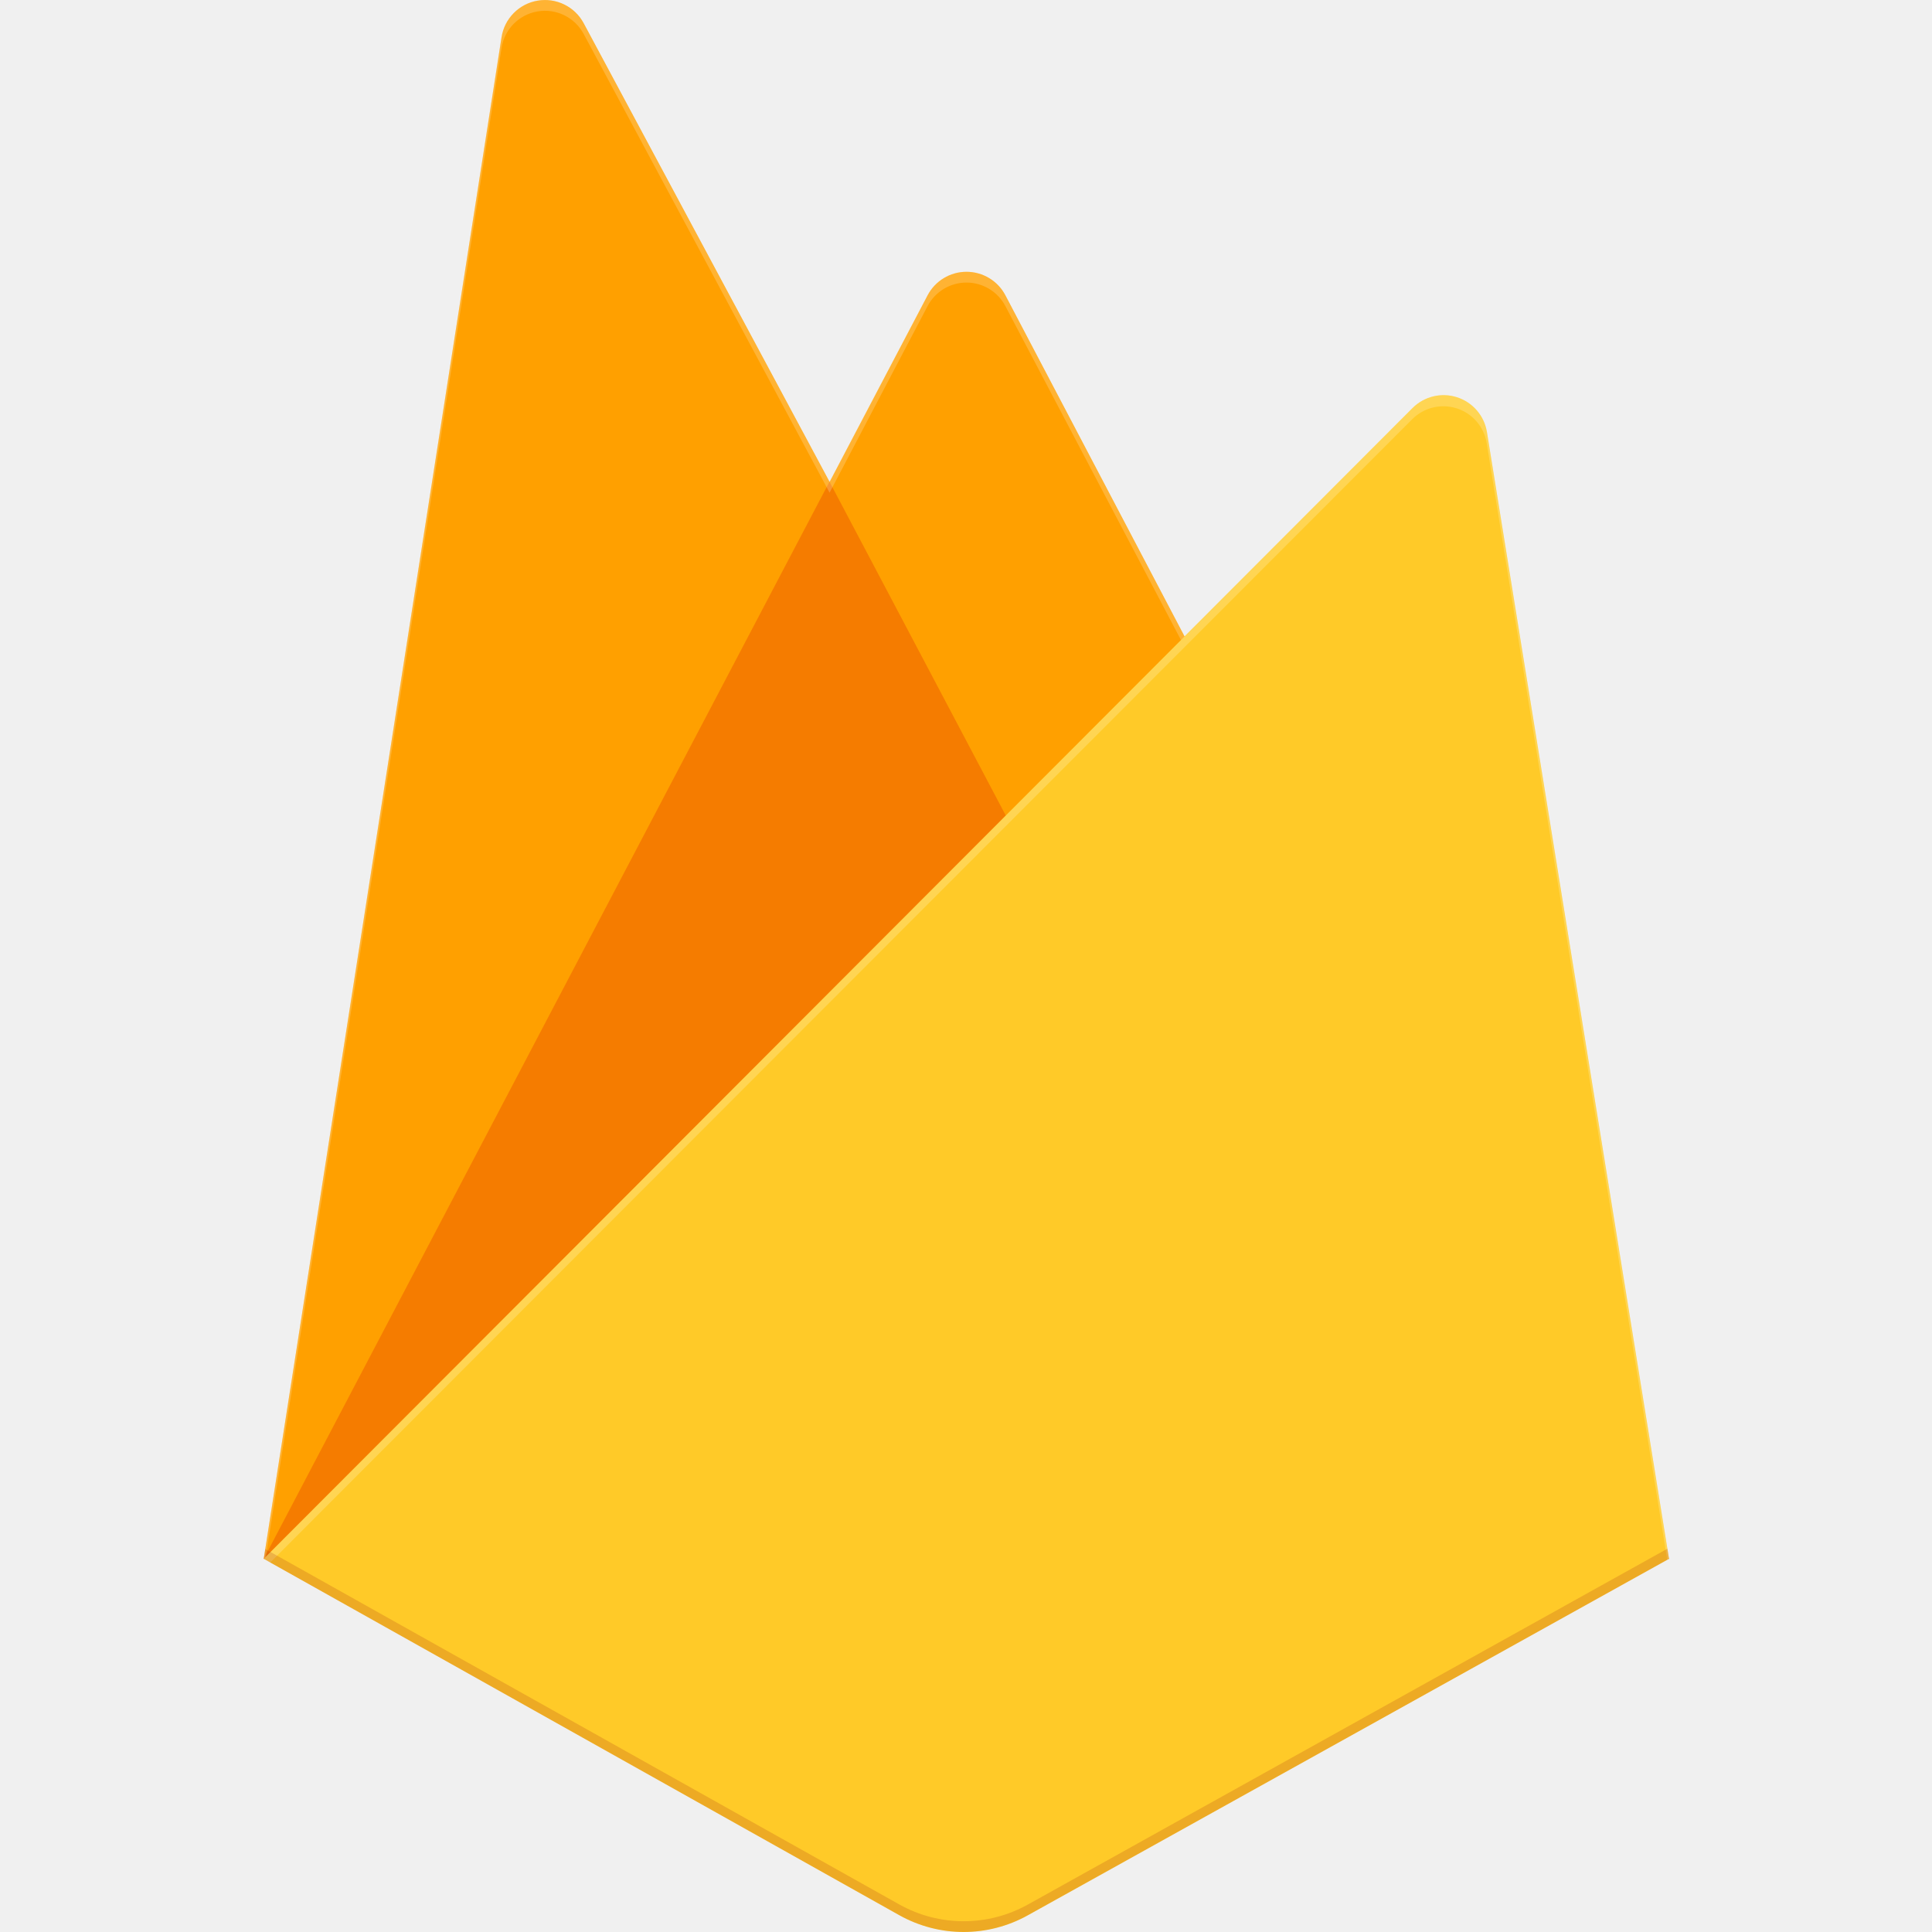
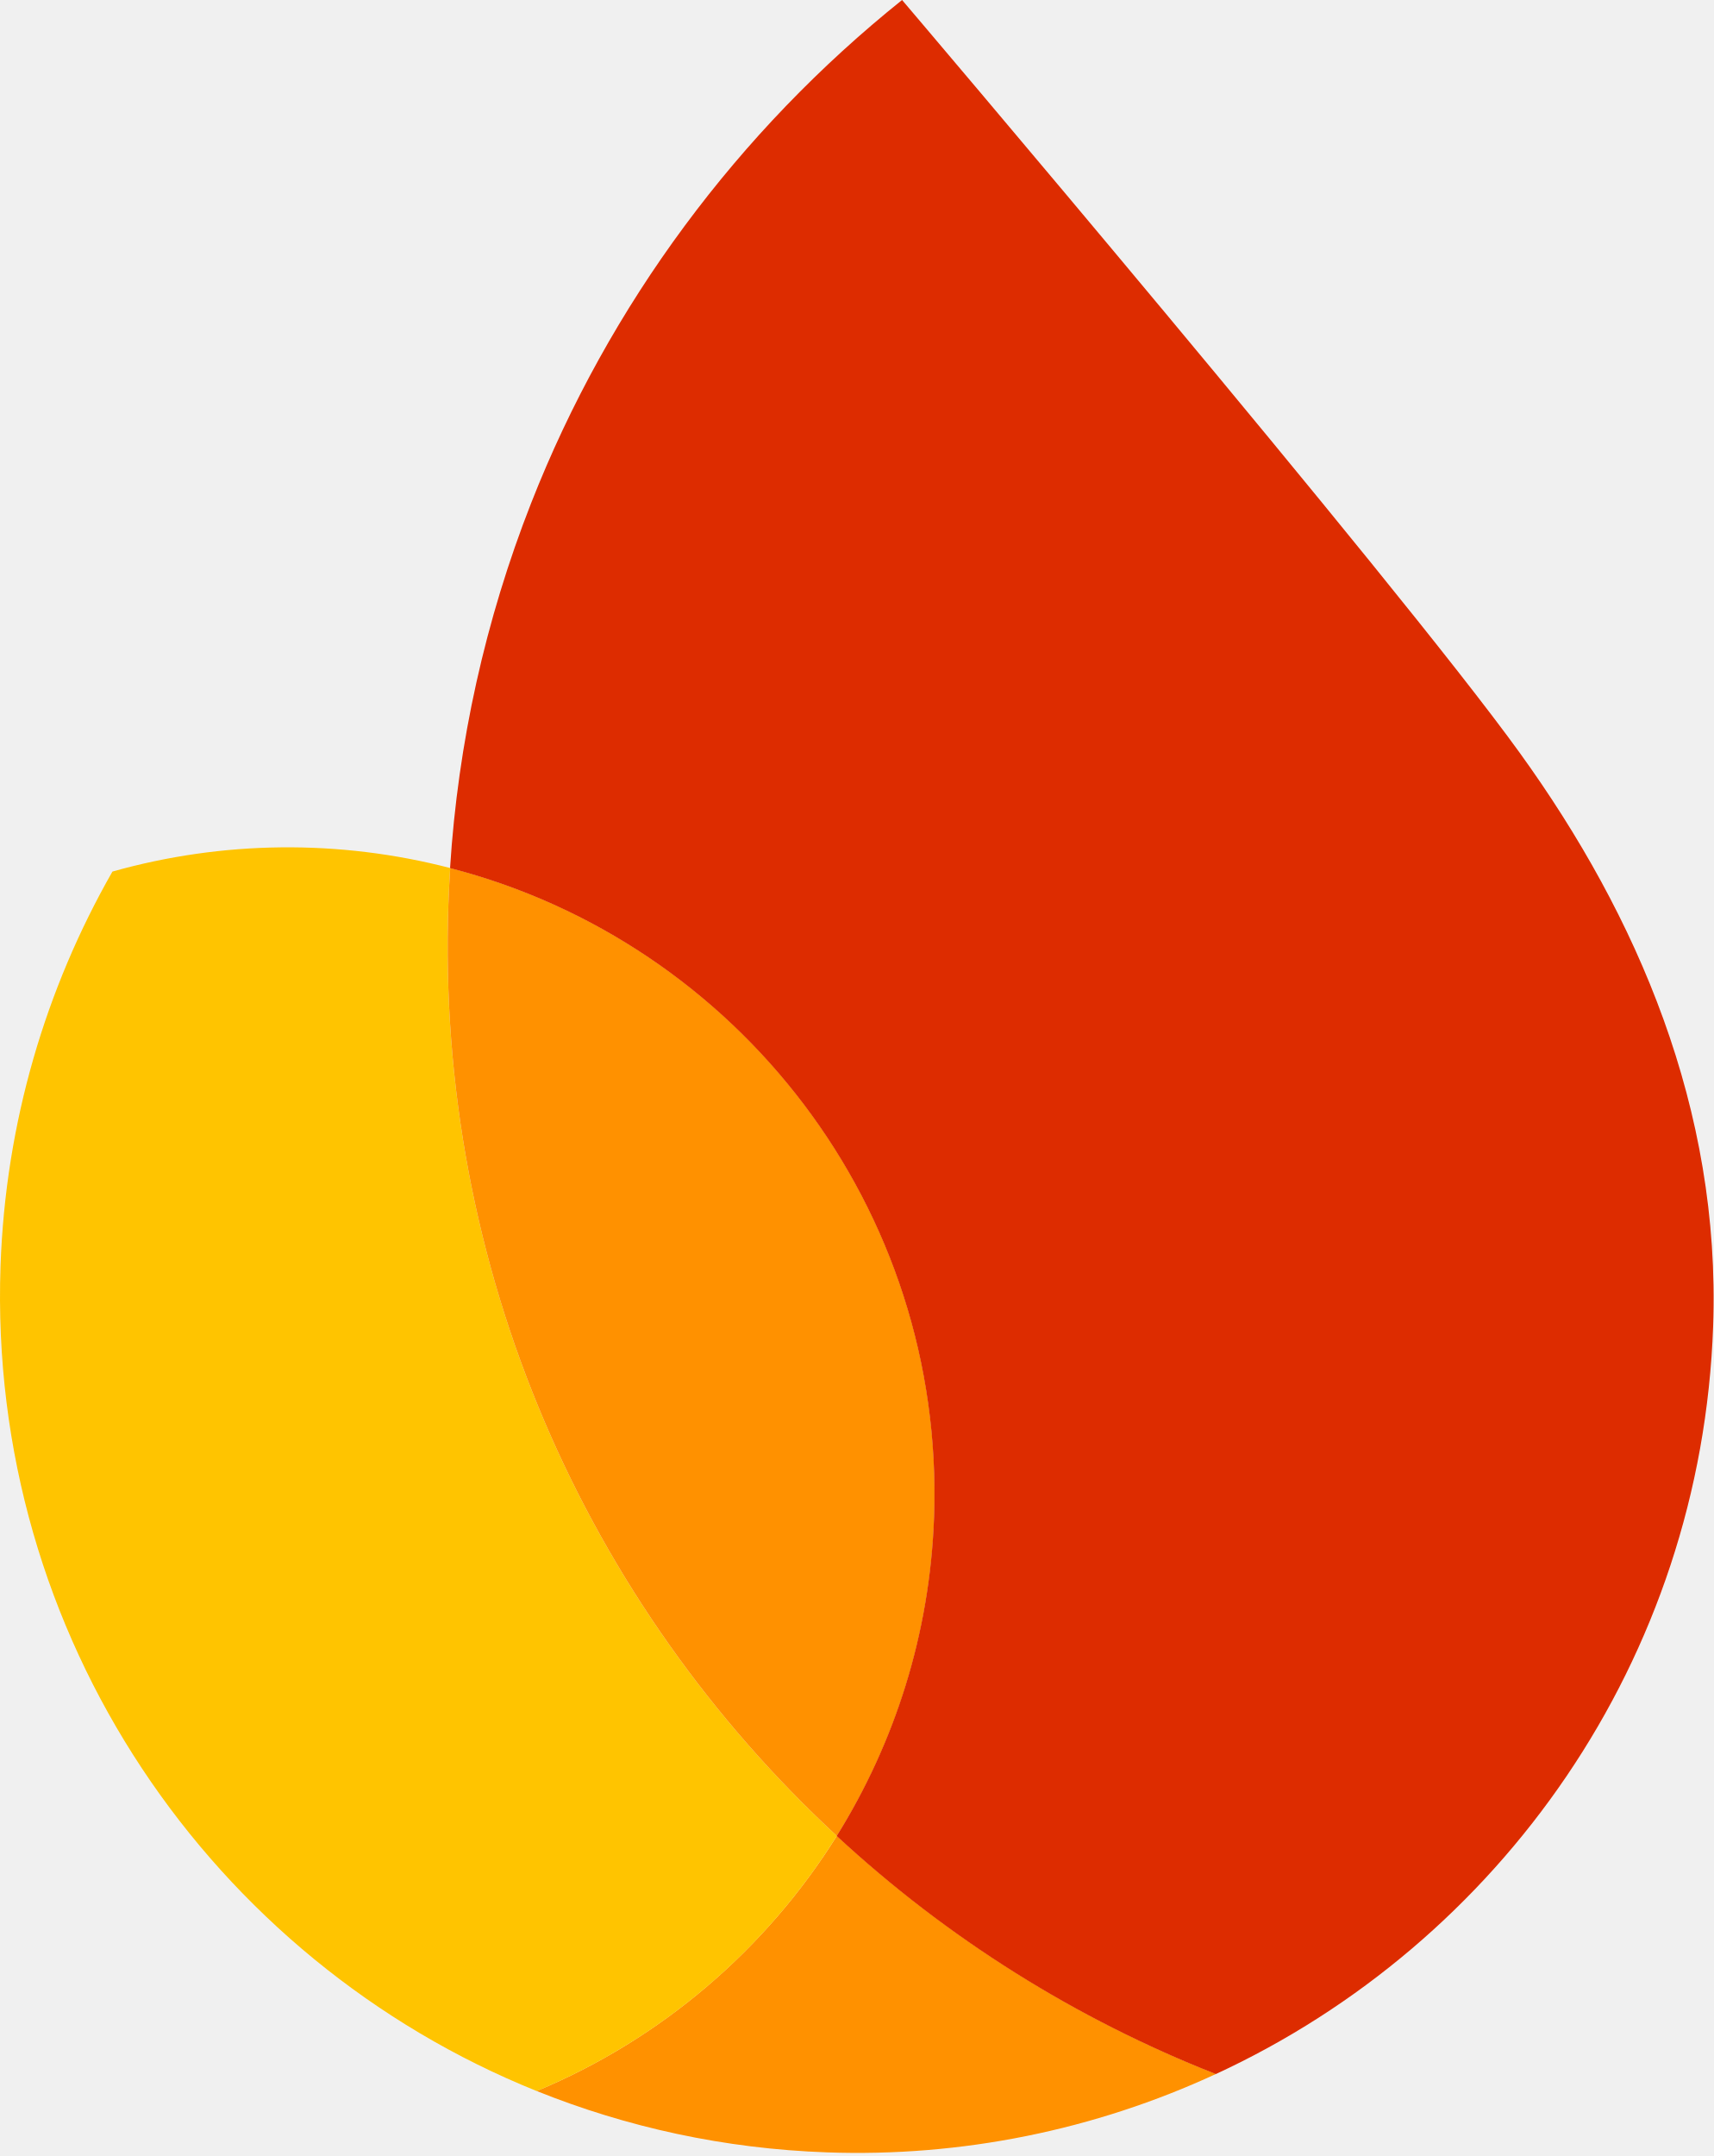
- <svg xmlns="http://www.w3.org/2000/svg" viewBox="0 0 128 128">
-   <path fill="#ffa000" d="M17.474 103.276 33.229 2.462a2.91 2.91 0 0 1 5.44-.924l16.294 30.39 6.494-12.366a2.91 2.91 0 0 1 5.15 0l43.97 83.714H17.474Z" />
-   <path fill="#f57c00" d="M71.903 64.005 54.955 31.913l-37.481 71.363Z" />
-   <path fill="#ffca28" d="M110.577 103.276 98.51 28.604a2.913 2.913 0 0 0-1.984-2.286 2.906 2.906 0 0 0-2.94.714l-76.112 76.243 42.115 23.618a8.728 8.728 0 0 0 8.51 0l42.478-23.618Z" />
-   <path fill="#fff" fill-opacity=".2" d="M98.51 28.604a2.913 2.913 0 0 0-1.984-2.286 2.906 2.906 0 0 0-2.94.713L78.479 42.178 66.6 19.562a2.91 2.91 0 0 0-5.15 0l-6.494 12.365L38.662 1.538A2.91 2.91 0 0 0 35.605.044a2.907 2.907 0 0 0-2.384 2.425L17.474 103.276h-.051l.05.058.415.204 75.676-75.764a2.91 2.91 0 0 1 4.932 1.571l11.965 74.003.116-.073L98.51 28.603Zm-80.898 74.534L33.228 3.182A2.91 2.91 0 0 1 35.613.756a2.911 2.911 0 0 1 3.057 1.495l16.292 30.39 6.495-12.366a2.91 2.91 0 0 1 5.15 0L78.245 42.41 17.61 103.138Z" />
-   <path fill="#a52714" d="M68.099 126.18a8.728 8.728 0 0 1-8.51 0l-42.015-23.55-.102.647 42.115 23.61a8.728 8.728 0 0 0 8.51 0l42.48-23.61-.11-.67-42.37 23.575z" opacity=".2" />
+ <svg xmlns="http://www.w3.org/2000/svg" viewBox="0 0 256 322">
+   <path fill="#ff9100" d="M80.18 312.295c13.455 5.414 28.05 8.628 43.376 9.163a127.5 127.5 0 0 0 58.098-11.71c-21.145-8.307-40.294-20.455-56.638-35.56c-10.594 16.963-26.263 30.36-44.835 38.107" />
+   <path fill="#ffc400" d="M125.013 274.193c-37.307-34.504-59.939-84.444-58.026-139.218c.062-1.78.156-3.557.266-5.334a96.63 96.63 0 0 0-50.456.528C6.838 147.614.828 167.63.079 189.069C-1.853 244.403 31.632 292.75 80.178 312.3c18.572-7.747 34.24-21.13 44.835-38.107" />
+   <path fill="#ff9100" d="M125.015 274.191c8.674-13.88 13.933-30.154 14.545-47.687c1.61-46.12-29.394-85.794-72.306-96.865c-.11 1.777-.203 3.555-.265 5.334c-1.913 54.775 20.719 104.714 58.026 139.218" />
+   <path fill="#dd2c00" d="M134.761 0c-24.44 19.58-43.738 45.396-55.414 75.136a180.5 180.5 0 0 0-12.113 54.515c42.912 11.07 73.917 50.745 72.306 96.865c-.612 17.532-5.887 33.79-14.545 47.687a180.7 180.7 0 0 0 56.637 35.56c42.441-19.618 72.553-61.833 74.297-111.764c1.129-32.351-11.3-61.184-28.864-85.521C208.517 86.738 134.76 0 134.76 0" />
</svg>
